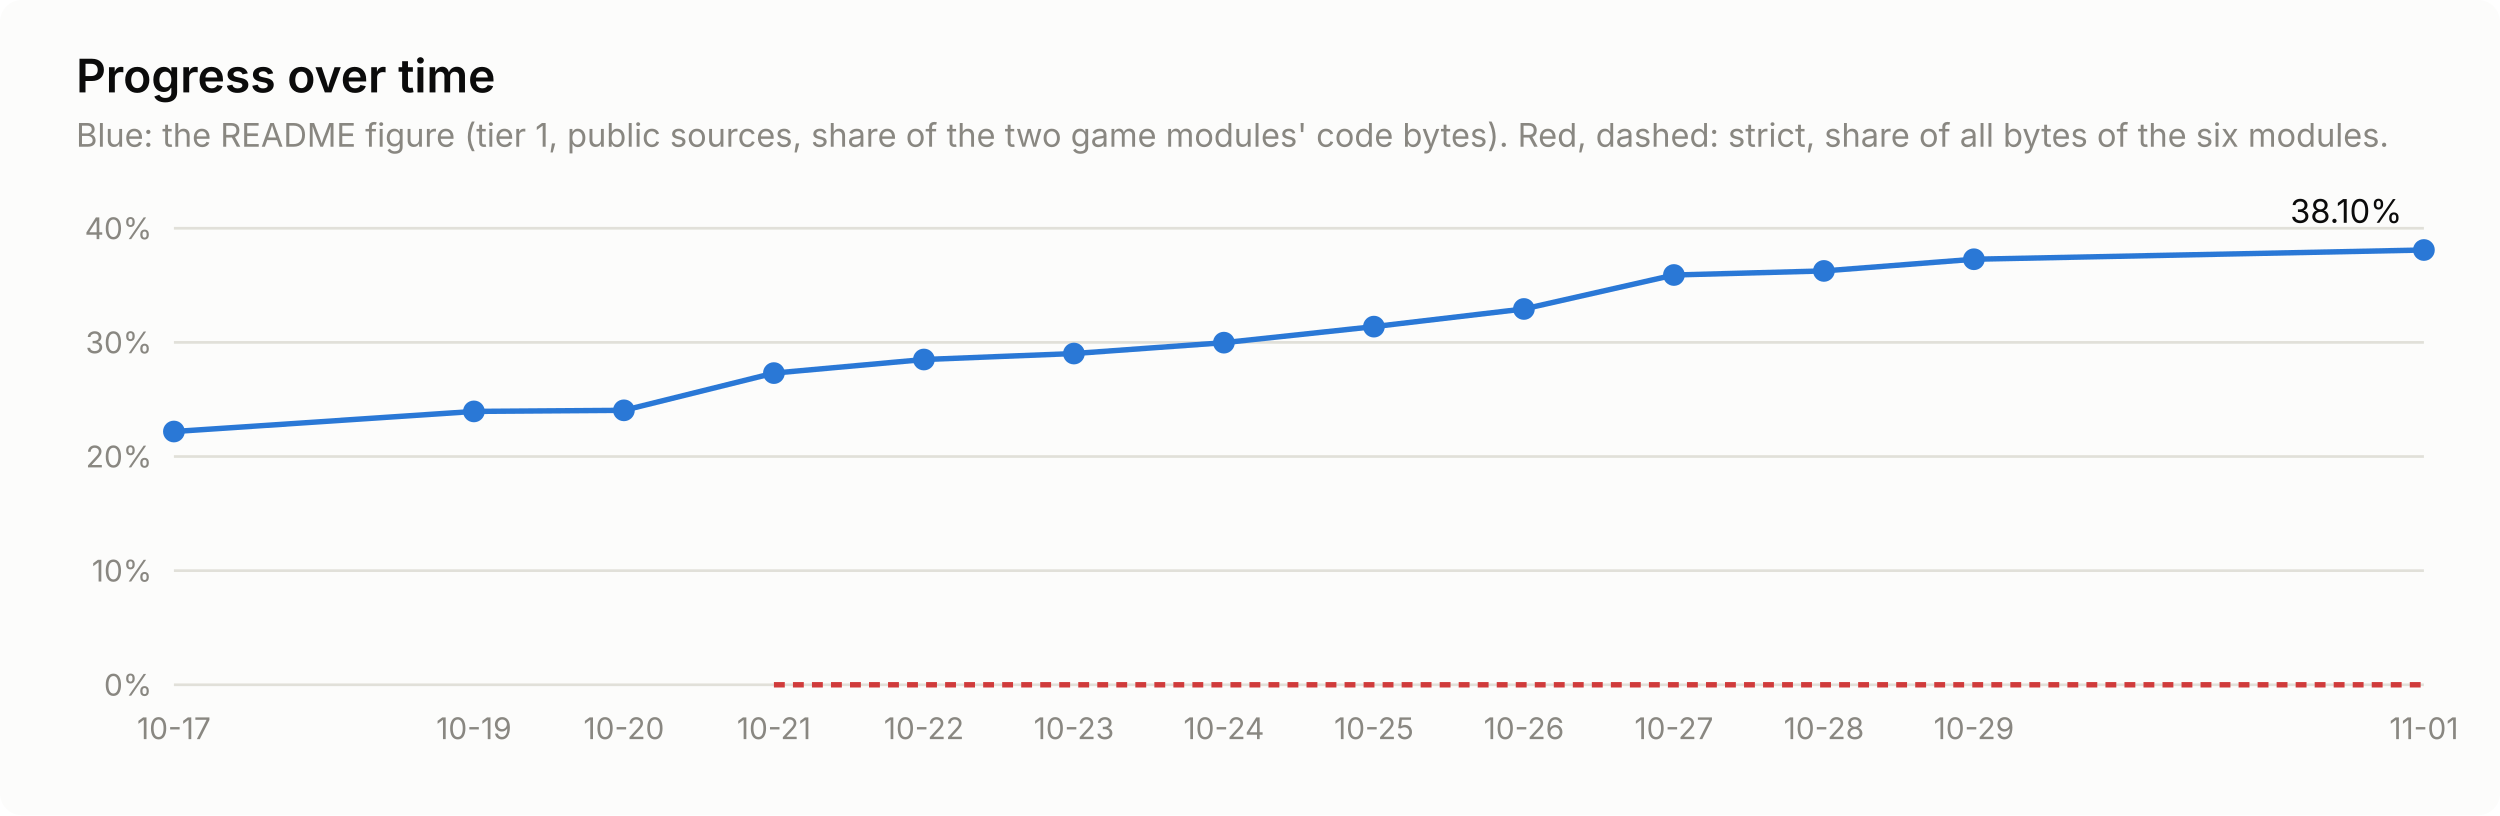
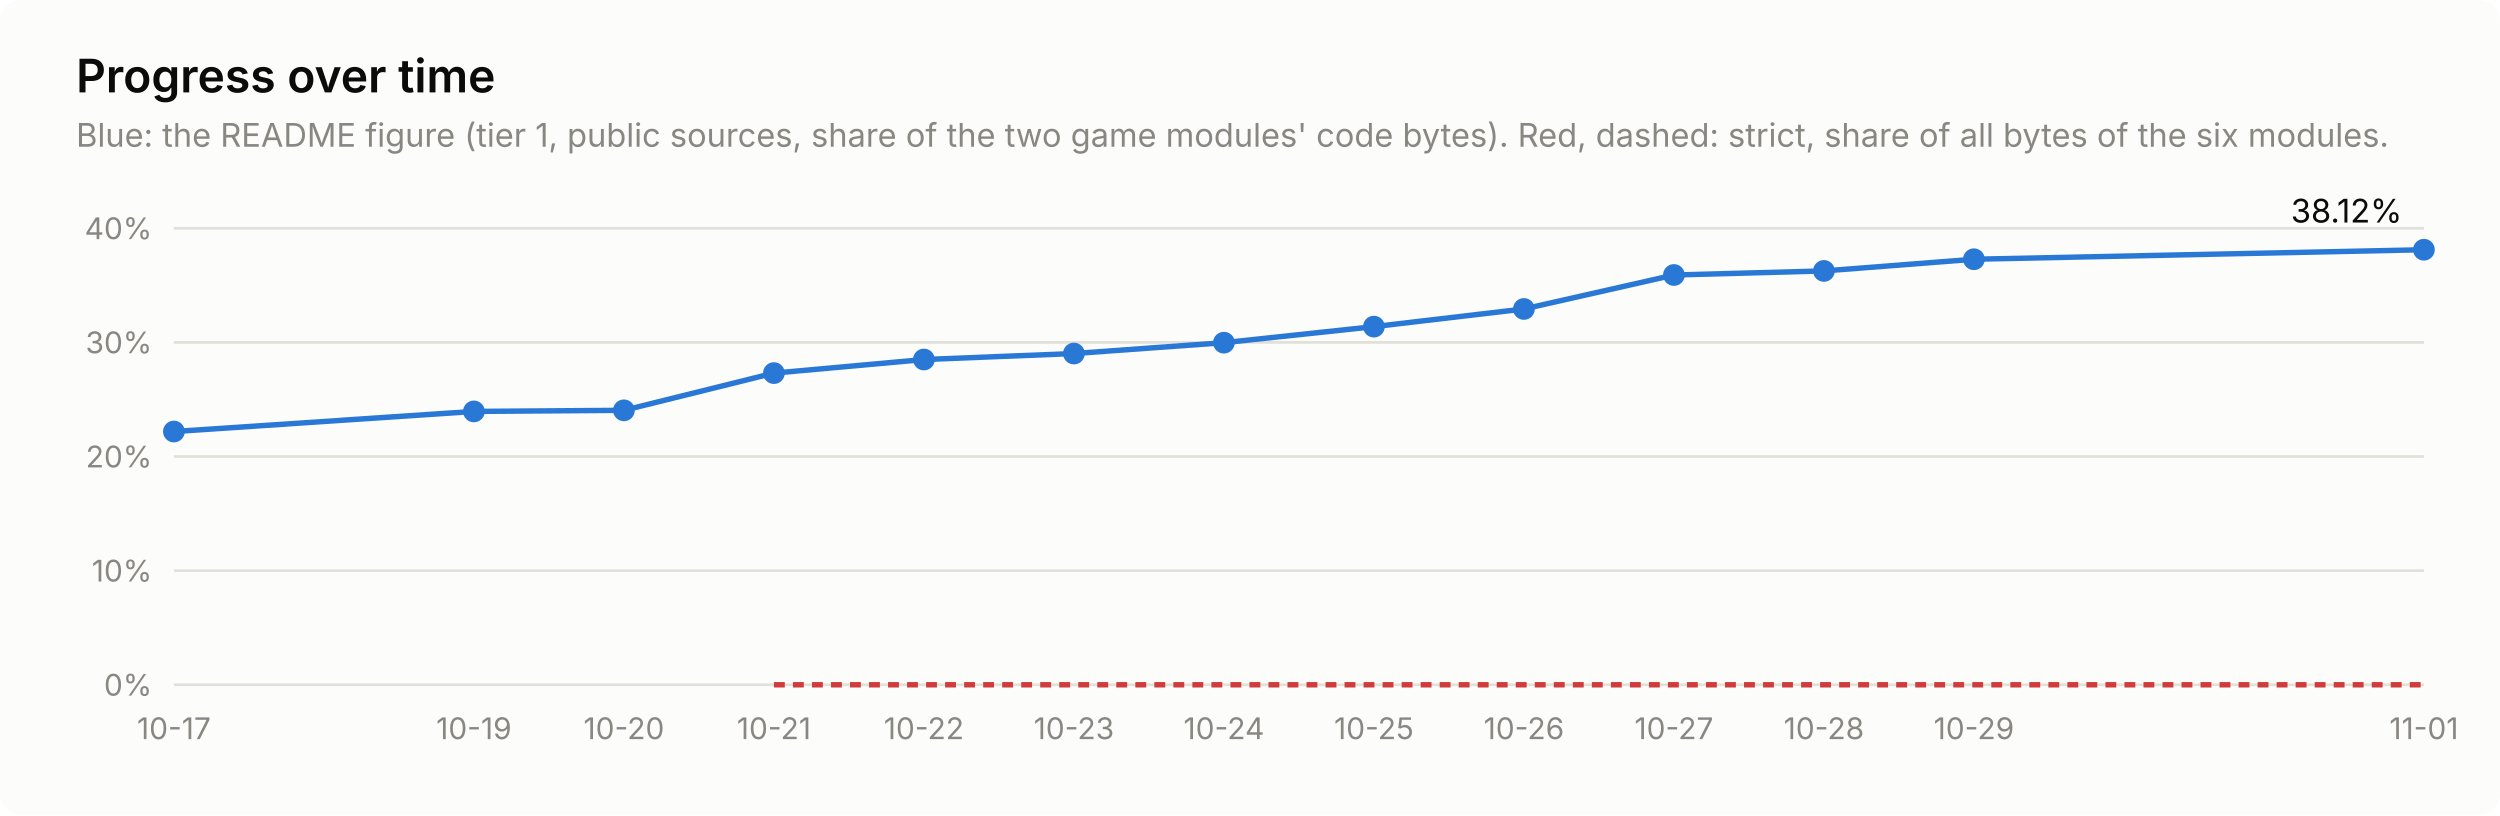
<svg xmlns="http://www.w3.org/2000/svg" viewBox="0 0 920 300" width="920" height="300" role="img" aria-label="History of the published tier-1 figure and the strict figure">
  <style>
.bg{fill:#fcfcfb}.t1{fill:#0b0b0b}.t2{fill:#52514e}.t3{fill:#898781}.grid{stroke:#e1e0d9}.track{fill:#e1e0d9}
.ln{fill:none;stroke:#2a78d6;stroke-width:2}.ln2{fill:none;stroke:#d03b3b;stroke-width:2;stroke-dasharray:4 3}.dot{fill:#2a78d6}
text{font-family:system-ui,-apple-system,"Segoe UI",sans-serif}.num{font-variant-numeric:tabular-nums}
.hatch-line{stroke:#898781;stroke-width:1.5}
.s-matched{fill:#2a78d6}.s-lane{fill:#eb6834}.s-near{fill:#1baf7a}.s-parked{fill:#eda100}.s-blocked{fill:#d03b3b}.s-todo{fill:#c3c2b7}.s-data{fill:#6250d6}.s-kept{fill:#c3c2b7}
@media (prefers-color-scheme:dark){
.bg{fill:#1a1a19}.t1{fill:#f0efec}.t2{fill:#c3c2b7}.t3{fill:#898781}.grid{stroke:#2c2c2a}.track{fill:#2c2c2a}
.ln{stroke:#3987e5}.dot{fill:#3987e5}.hatch-line{stroke:#898781}
.s-matched{fill:#3987e5}.s-lane{fill:#d95926}.s-near{fill:#199e70}.s-parked{fill:#c98500}.s-blocked{fill:#d03b3b}.s-todo{fill:#4a4a46}.s-data{fill:#9085e9}.s-kept{fill:#4a4a46}}</style>
  <defs>
    <pattern id="hatch" patternUnits="userSpaceOnUse" width="6" height="6" patternTransform="rotate(45)">
      <rect class="s-kept" width="6" height="6" />
      <line class="hatch-line" x1="0" y1="0" x2="0" y2="6" />
    </pattern>
  </defs>
  <rect class="bg" width="920" height="300" rx="8" />
  <text class="t1" x="28" y="34" font-size="17" font-weight="600">Progress over time</text>
  <text class="t3" x="28" y="54" font-size="12">Blue: the README figure (tier 1, public sources, share of the two game modules' code bytes). Red, dashed: strict, share of all bytes of the six modules.</text>
  <line class="grid" x1="64" x2="892" y1="252.0" y2="252.0" stroke-width="1" />
  <text class="t3 num" x="56" y="256.0" font-size="11" text-anchor="end">0%</text>
  <line class="grid" x1="64" x2="892" y1="210.0" y2="210.0" stroke-width="1" />
  <text class="t3 num" x="56" y="214.0" font-size="11" text-anchor="end">10%</text>
  <line class="grid" x1="64" x2="892" y1="168.0" y2="168.0" stroke-width="1" />
  <text class="t3 num" x="56" y="172.0" font-size="11" text-anchor="end">20%</text>
  <line class="grid" x1="64" x2="892" y1="126.0" y2="126.0" stroke-width="1" />
  <text class="t3 num" x="56" y="130.0" font-size="11" text-anchor="end">30%</text>
  <line class="grid" x1="64" x2="892" y1="84.0" y2="84.0" stroke-width="1" />
  <text class="t3 num" x="56" y="88.0" font-size="11" text-anchor="end">40%</text>
  <text class="t3 num" x="64.0" y="272" font-size="11" text-anchor="middle">10-17</text>
  <text class="t3 num" x="174.4" y="272" font-size="11" text-anchor="middle">10-19</text>
  <text class="t3 num" x="229.6" y="272" font-size="11" text-anchor="middle">10-20</text>
  <text class="t3 num" x="284.8" y="272" font-size="11" text-anchor="middle">10-21</text>
  <text class="t3 num" x="340.0" y="272" font-size="11" text-anchor="middle">10-22</text>
  <text class="t3 num" x="395.2" y="272" font-size="11" text-anchor="middle">10-23</text>
  <text class="t3 num" x="450.4" y="272" font-size="11" text-anchor="middle">10-24</text>
  <text class="t3 num" x="505.6" y="272" font-size="11" text-anchor="middle">10-25</text>
  <text class="t3 num" x="560.8" y="272" font-size="11" text-anchor="middle">10-26</text>
  <text class="t3 num" x="616.0" y="272" font-size="11" text-anchor="middle">10-27</text>
  <text class="t3 num" x="671.2" y="272" font-size="11" text-anchor="middle">10-28</text>
  <text class="t3 num" x="726.4" y="272" font-size="11" text-anchor="middle">10-29</text>
  <text class="t3 num" x="892.0" y="272" font-size="11" text-anchor="middle">11-01</text>
-   <path class="ln" d="M64.0,158.8 L174.4,151.4 L229.6,151.0 L284.8,137.3 L340.0,132.3 L395.2,130.1 L450.4,126.1 L505.6,120.2 L560.8,113.7 L616.0,101.2 L671.2,99.7 L726.4,95.4 L892.0,92.0" />
+   <path class="ln" d="M64.0,158.8 L174.4,151.4 L229.6,151.0 L284.8,137.3 L340.0,132.3 L395.2,130.1 L450.4,126.1 L505.6,120.2 L560.8,113.7 L616.0,101.2 L671.2,99.7 L726.4,95.4 L892.0,91.9" />
  <path class="ln2" d="M284.8,252.0 L340.0,252.0 L395.2,252.0 L450.4,252.0 L505.6,252.0 L560.8,252.0 L616.0,252.0 L671.2,252.0 L726.4,252.0 L892.0,252.0" />
  <circle class="dot" cx="64.0" cy="158.8" r="4" />
  <circle class="dot" cx="174.4" cy="151.4" r="4" />
  <circle class="dot" cx="229.6" cy="151.0" r="4" />
  <circle class="dot" cx="284.8" cy="137.3" r="4" />
  <circle class="dot" cx="340.0" cy="132.3" r="4" />
  <circle class="dot" cx="395.2" cy="130.1" r="4" />
  <circle class="dot" cx="450.4" cy="126.1" r="4" />
  <circle class="dot" cx="505.6" cy="120.2" r="4" />
  <circle class="dot" cx="560.8" cy="113.7" r="4" />
  <circle class="dot" cx="616.0" cy="101.2" r="4" />
  <circle class="dot" cx="671.2" cy="99.7" r="4" />
  <circle class="dot" cx="726.4" cy="95.4" r="4" />
-   <circle class="dot" cx="892.0" cy="92.0" r="4" />
-   <text class="t1 num" x="884.0" y="82.0" font-size="12" text-anchor="end">38.10%</text>
+   <circle class="dot" cx="892.0" cy="91.9" r="4" />
+   <text class="t1 num" x="884.0" y="81.9" font-size="12" text-anchor="end">38.12%</text>
</svg>
